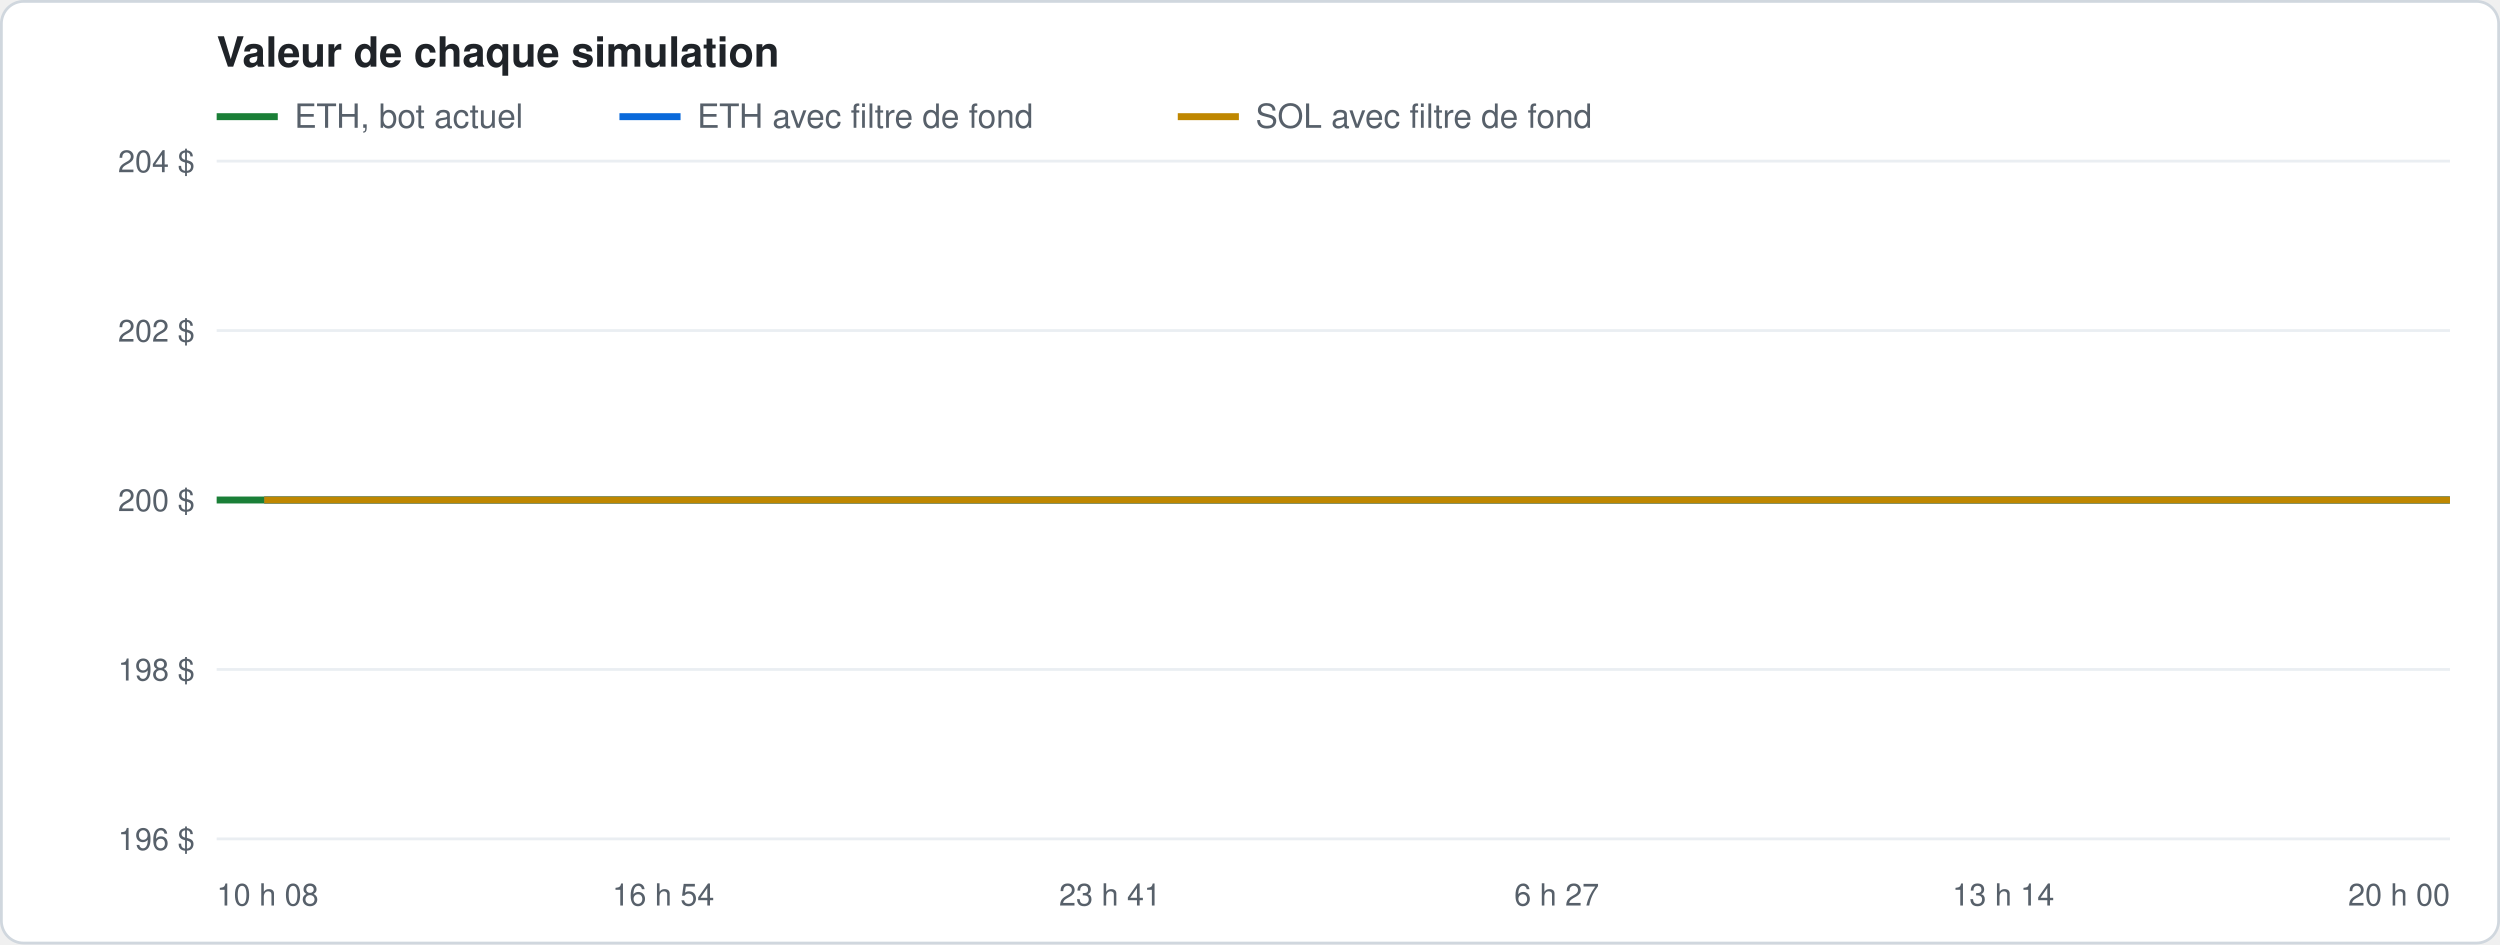
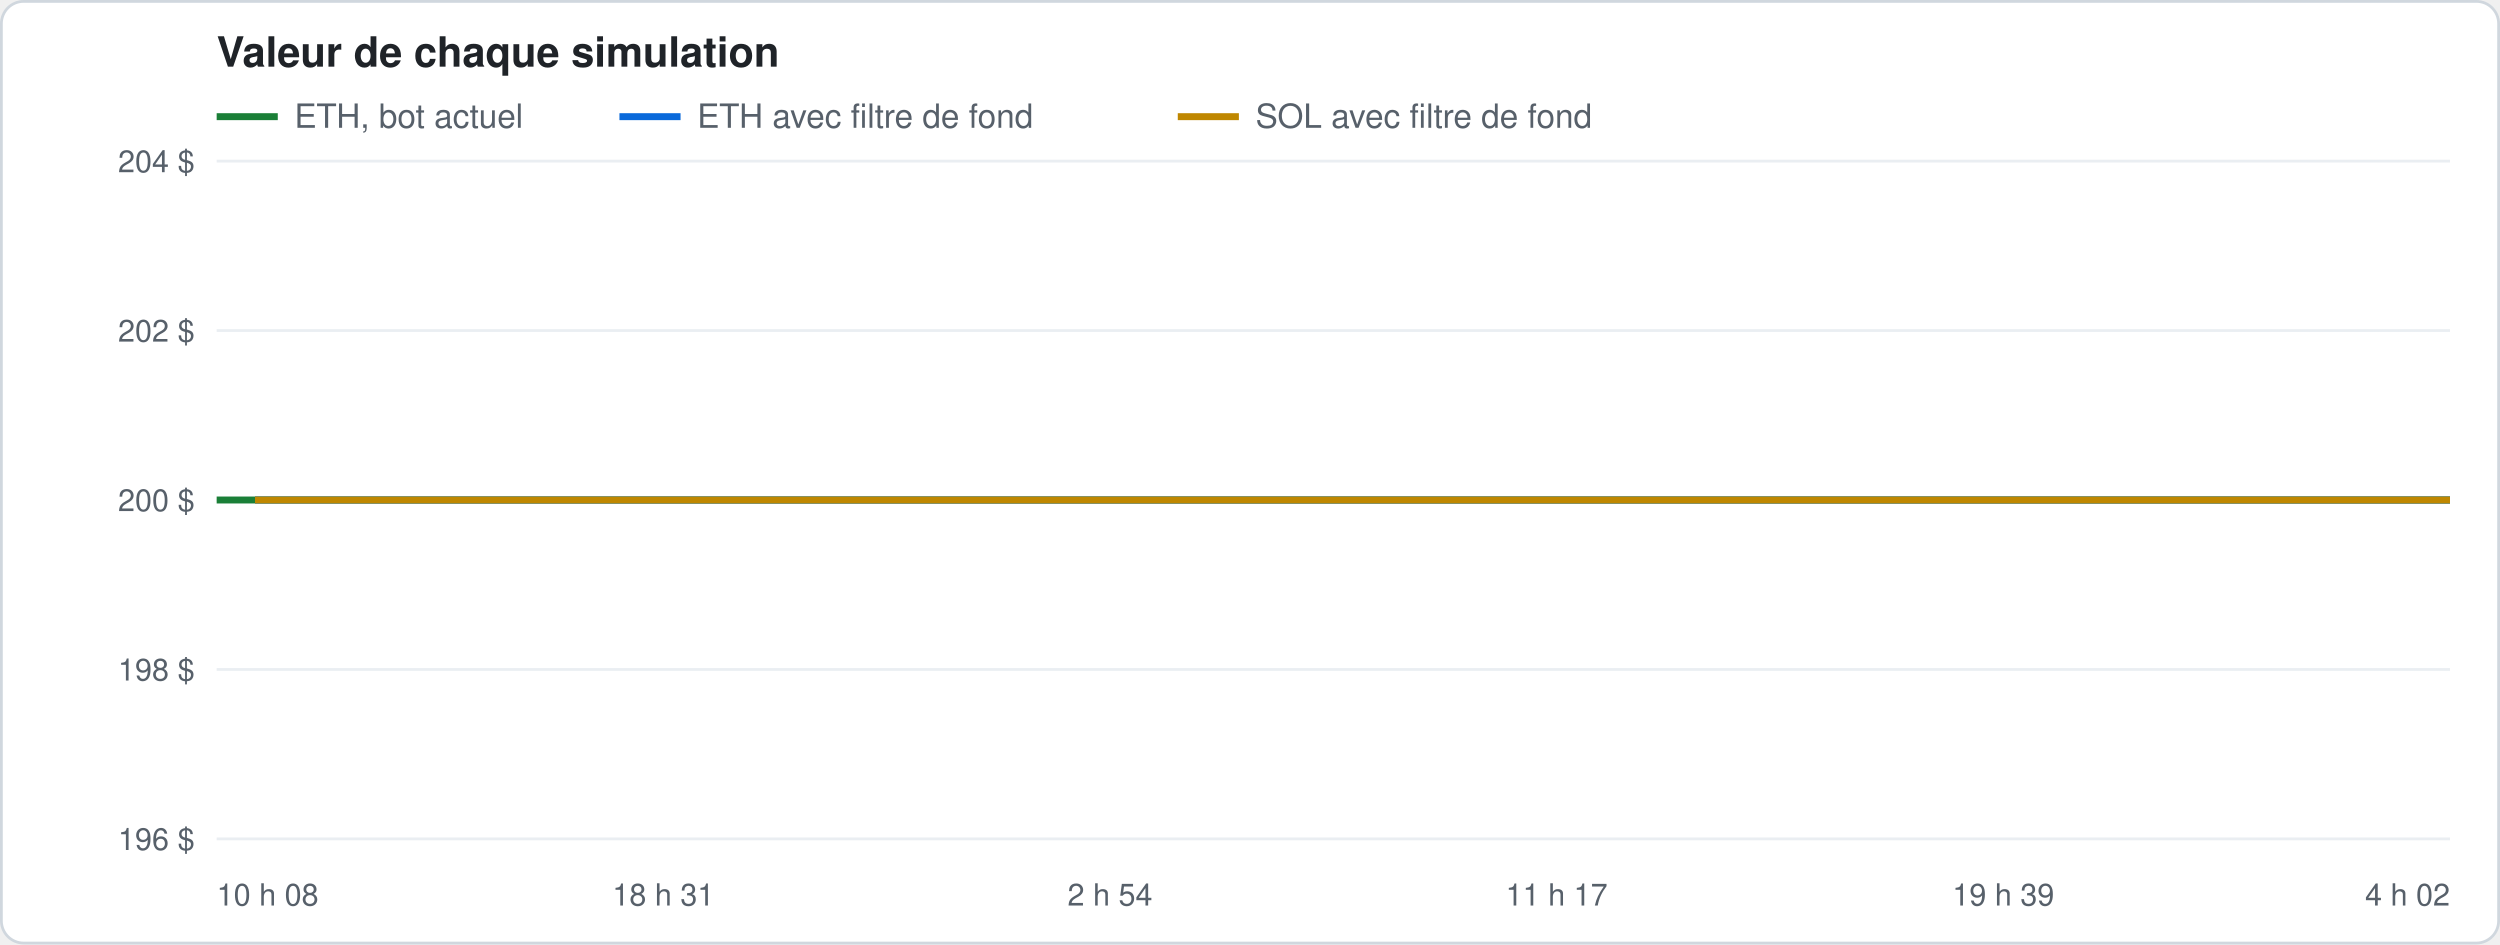
<svg xmlns="http://www.w3.org/2000/svg" width="900" height="340" viewBox="0 0 900 340" font-family="-apple-system, Segoe UI, Helvetica, Arial, sans-serif">
  <rect x="0.5" y="0.5" width="899" height="339" rx="8" fill="#ffffff" stroke="#d0d7de" />
  <text x="78" y="24" font-size="15" font-weight="600" fill="#1f2328">Valeur de chaque simulation</text>
  <line x1="78" y1="42" x2="100" y2="42" stroke="#1a7f37" stroke-width="2.5" />
  <text x="106" y="46" font-size="12" fill="#57606a">ETH, bot actuel</text>
  <line x1="223" y1="42" x2="245" y2="42" stroke="#0969da" stroke-width="2.5" />
  <text x="251" y="46" font-size="12" fill="#57606a">ETH avec filtre de fond</text>
  <line x1="424" y1="42" x2="446" y2="42" stroke="#bf8700" stroke-width="2.5" />
  <text x="452" y="46" font-size="12" fill="#57606a">SOL avec filtre de fond</text>
  <line x1="78" y1="302.0" x2="882" y2="302.0" stroke="#eaeef2" />
  <text x="70" y="306.0" font-size="11" fill="#57606a" text-anchor="end">196 $</text>
  <line x1="78" y1="241.0" x2="882" y2="241.0" stroke="#eaeef2" />
  <text x="70" y="245.0" font-size="11" fill="#57606a" text-anchor="end">198 $</text>
  <line x1="78" y1="180.0" x2="882" y2="180.0" stroke="#eaeef2" />
  <text x="70" y="184.0" font-size="11" fill="#57606a" text-anchor="end">200 $</text>
  <line x1="78" y1="119.0" x2="882" y2="119.0" stroke="#eaeef2" />
  <text x="70" y="123.0" font-size="11" fill="#57606a" text-anchor="end">202 $</text>
  <line x1="78" y1="58.0" x2="882" y2="58.0" stroke="#eaeef2" />
  <text x="70" y="62.0" font-size="11" fill="#57606a" text-anchor="end">204 $</text>
  <text x="78.0" y="326" font-size="11" fill="#57606a" text-anchor="start">10 h 08</text>
-   <text x="238.8" y="326" font-size="11" fill="#57606a" text-anchor="middle">16 h 54</text>
-   <text x="399.6" y="326" font-size="11" fill="#57606a" text-anchor="middle">23 h 41</text>
-   <text x="560.4" y="326" font-size="11" fill="#57606a" text-anchor="middle">6 h 27</text>
-   <text x="721.2" y="326" font-size="11" fill="#57606a" text-anchor="middle">13 h 14</text>
-   <text x="882.0" y="326" font-size="11" fill="#57606a" text-anchor="end">20 h 00</text>
-   <polyline points="78.0,180.0 95.0,180.0 170.3,180.0 201.2,180.0 295.9,180.0 458.9,180.0 700.7,180.0 881.9,180.0" fill="none" stroke="#1a7f37" stroke-width="2.5" stroke-linejoin="round" />
-   <polyline points="95.1,180.0 170.3,180.0 201.2,180.0 296.0,180.0 459.0,180.0 700.7,180.0 882.0,180.0" fill="none" stroke="#0969da" stroke-width="2.5" stroke-linejoin="round" />
-   <polyline points="95.1,180.0 170.4,180.0 201.3,180.0 296.0,180.0 459.0,180.0 700.7,180.0 882.0,180.0" fill="none" stroke="#bf8700" stroke-width="2.5" stroke-linejoin="round" />
+   <text x="238.8" y="326" font-size="11" fill="#57606a" text-anchor="middle">18 h 31</text>
+   <text x="399.6" y="326" font-size="11" fill="#57606a" text-anchor="middle">2 h 54</text>
+   <text x="560.4" y="326" font-size="11" fill="#57606a" text-anchor="middle">11 h 17</text>
+   <text x="721.2" y="326" font-size="11" fill="#57606a" text-anchor="middle">19 h 39</text>
+   <text x="882.0" y="326" font-size="11" fill="#57606a" text-anchor="end">4 h 02</text>
+   <polyline points="78.0,180.0 91.8,180.0 152.6,180.0 177.6,180.0 254.2,180.0 385.9,180.0 581.3,180.0 727.8,180.0 882.0,180.0" fill="none" stroke="#1a7f37" stroke-width="2.5" stroke-linejoin="round" />
+   <polyline points="91.8,180.0 152.6,180.0 177.6,180.0 254.2,180.0 385.9,180.0 581.3,180.0 727.9,180.0 882.0,180.0" fill="none" stroke="#0969da" stroke-width="2.5" stroke-linejoin="round" />
+   <polyline points="91.8,180.0 152.7,180.0 177.6,180.0 254.2,180.0 386.0,180.0 581.3,180.0 727.9,180.0 882.0,180.0" fill="none" stroke="#bf8700" stroke-width="2.5" stroke-linejoin="round" />
</svg>
